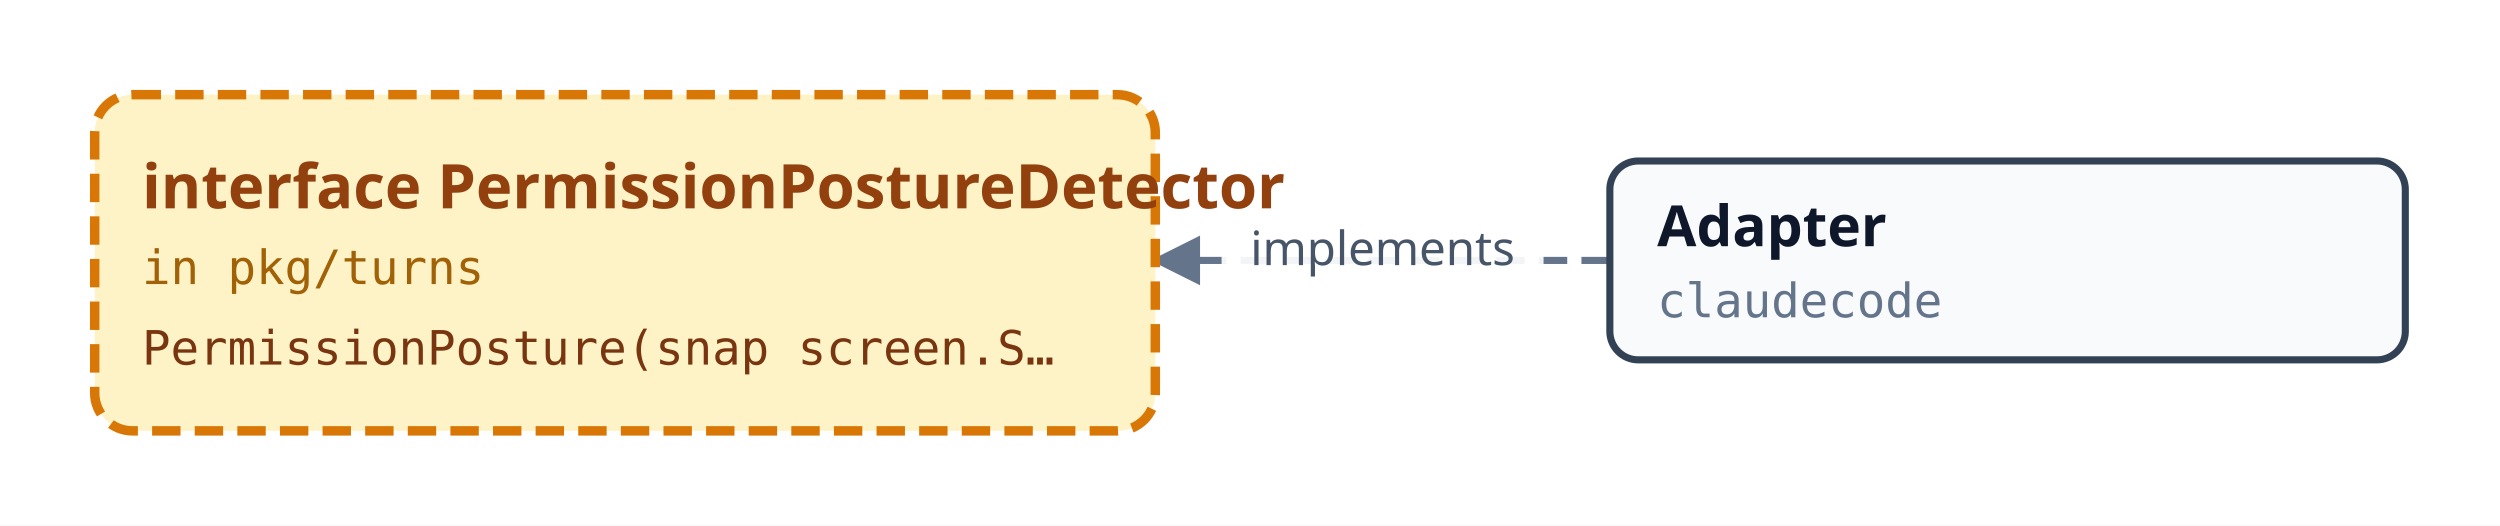
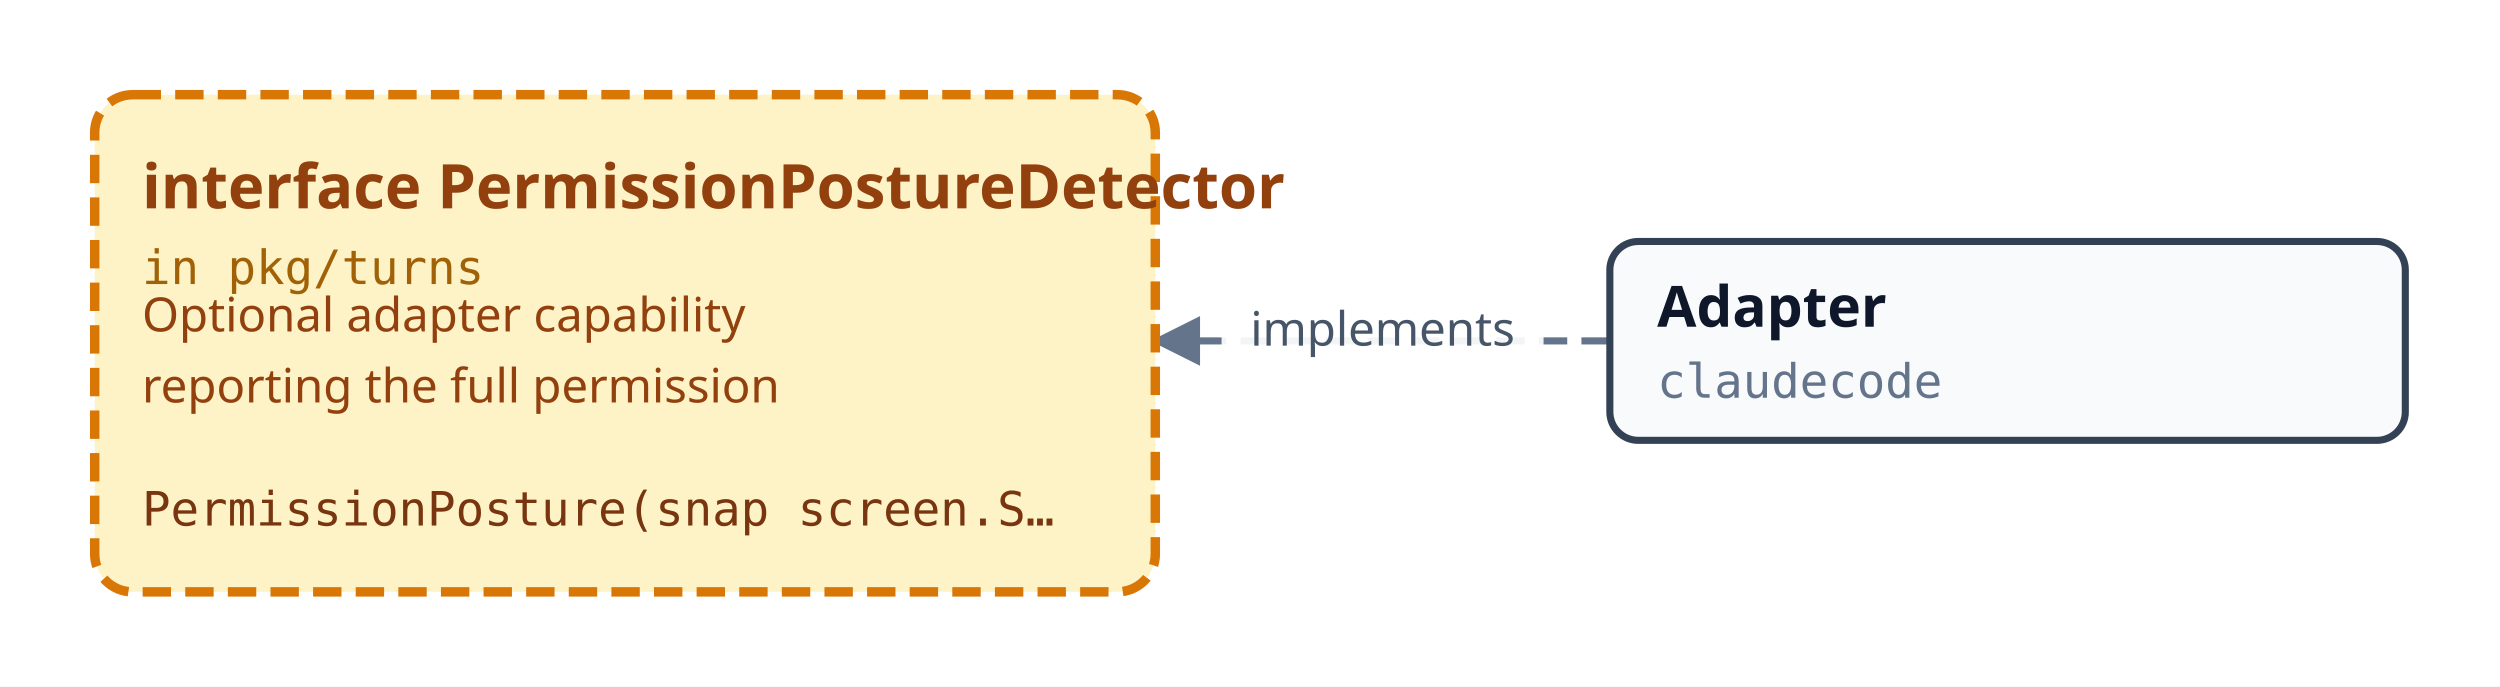
- <svg xmlns="http://www.w3.org/2000/svg" width="528" height="111" viewBox="0 0 528 111" font-family="ui-sans-serif, system-ui, sans-serif">
+ <svg xmlns="http://www.w3.org/2000/svg" width="528" height="145" viewBox="0 0 528 145" font-family="ui-sans-serif, system-ui, sans-serif">
  <defs>
    <marker id="arrow" viewBox="0 0 10 10" refX="9" refY="5" markerWidth="7" markerHeight="7" orient="auto-start-reverse">
      <path d="M0,0 L10,5 L0,10 z" fill="#64748b" />
    </marker>
  </defs>
  <rect width="100%" height="100%" fill="#ffffff" />
-   <line x1="340" y1="55" x2="244" y2="55" stroke="#64748b" stroke-width="1.5" stroke-dasharray="6 3" marker-end="url(#arrow)" />
-   <g transform="translate(340,34)">
+   <line x1="340" y1="72" x2="244" y2="72" stroke="#64748b" stroke-width="1.5" stroke-dasharray="6 3" marker-end="url(#arrow)" />
+   <g transform="translate(340,51)">
    <rect width="168" height="42" rx="6" fill="#f8fafc" stroke="#334155" stroke-width="1.5" />
    <text x="10" y="18" font-size="12" font-weight="700" fill="#0f172a">Adapter</text>
    <text x="10" y="33" font-size="10" font-family="ui-monospace, monospace" fill="#64748b">claudecode</text>
  </g>
-   <rect x="258" y="45" width="68" height="15" rx="3" fill="#ffffff" opacity="0.92" />
-   <text x="292" y="56" font-size="10" fill="#475569" text-anchor="middle">implements</text>
+   <rect x="258" y="62" width="68" height="15" rx="3" fill="#ffffff" opacity="0.92" />
+   <text x="292" y="73" font-size="10" fill="#475569" text-anchor="middle">implements</text>
  <g transform="translate(20,20)">
-     <rect width="224" height="71" rx="8" fill="#fef3c7" stroke="#d97706" stroke-width="2" stroke-dasharray="6 3" />
+     <rect width="224" height="105" rx="8" fill="#fef3c7" stroke="#d97706" stroke-width="2" stroke-dasharray="6 3" />
    <text x="10" y="24" font-size="13" font-weight="700" fill="#92400e">interface PermissionPostureDetector</text>
    <text x="10" y="40" font-size="10" font-family="ui-monospace, monospace" fill="#a16207">in pkg/turns</text>
-     <text x="10" y="57" font-size="10" font-family="ui-monospace, monospace" fill="#78350f">PermissionPosture(snap screen.S…</text>
+     <text x="10" y="50" font-size="10" fill="#92400e">Optional adapter capability</text>
+     <text x="10" y="65" font-size="10" fill="#92400e">reporting the full permission</text>
+     <text x="10" y="91" font-size="10" font-family="ui-monospace, monospace" fill="#78350f">PermissionPosture(snap screen.S…</text>
  </g>
</svg>
